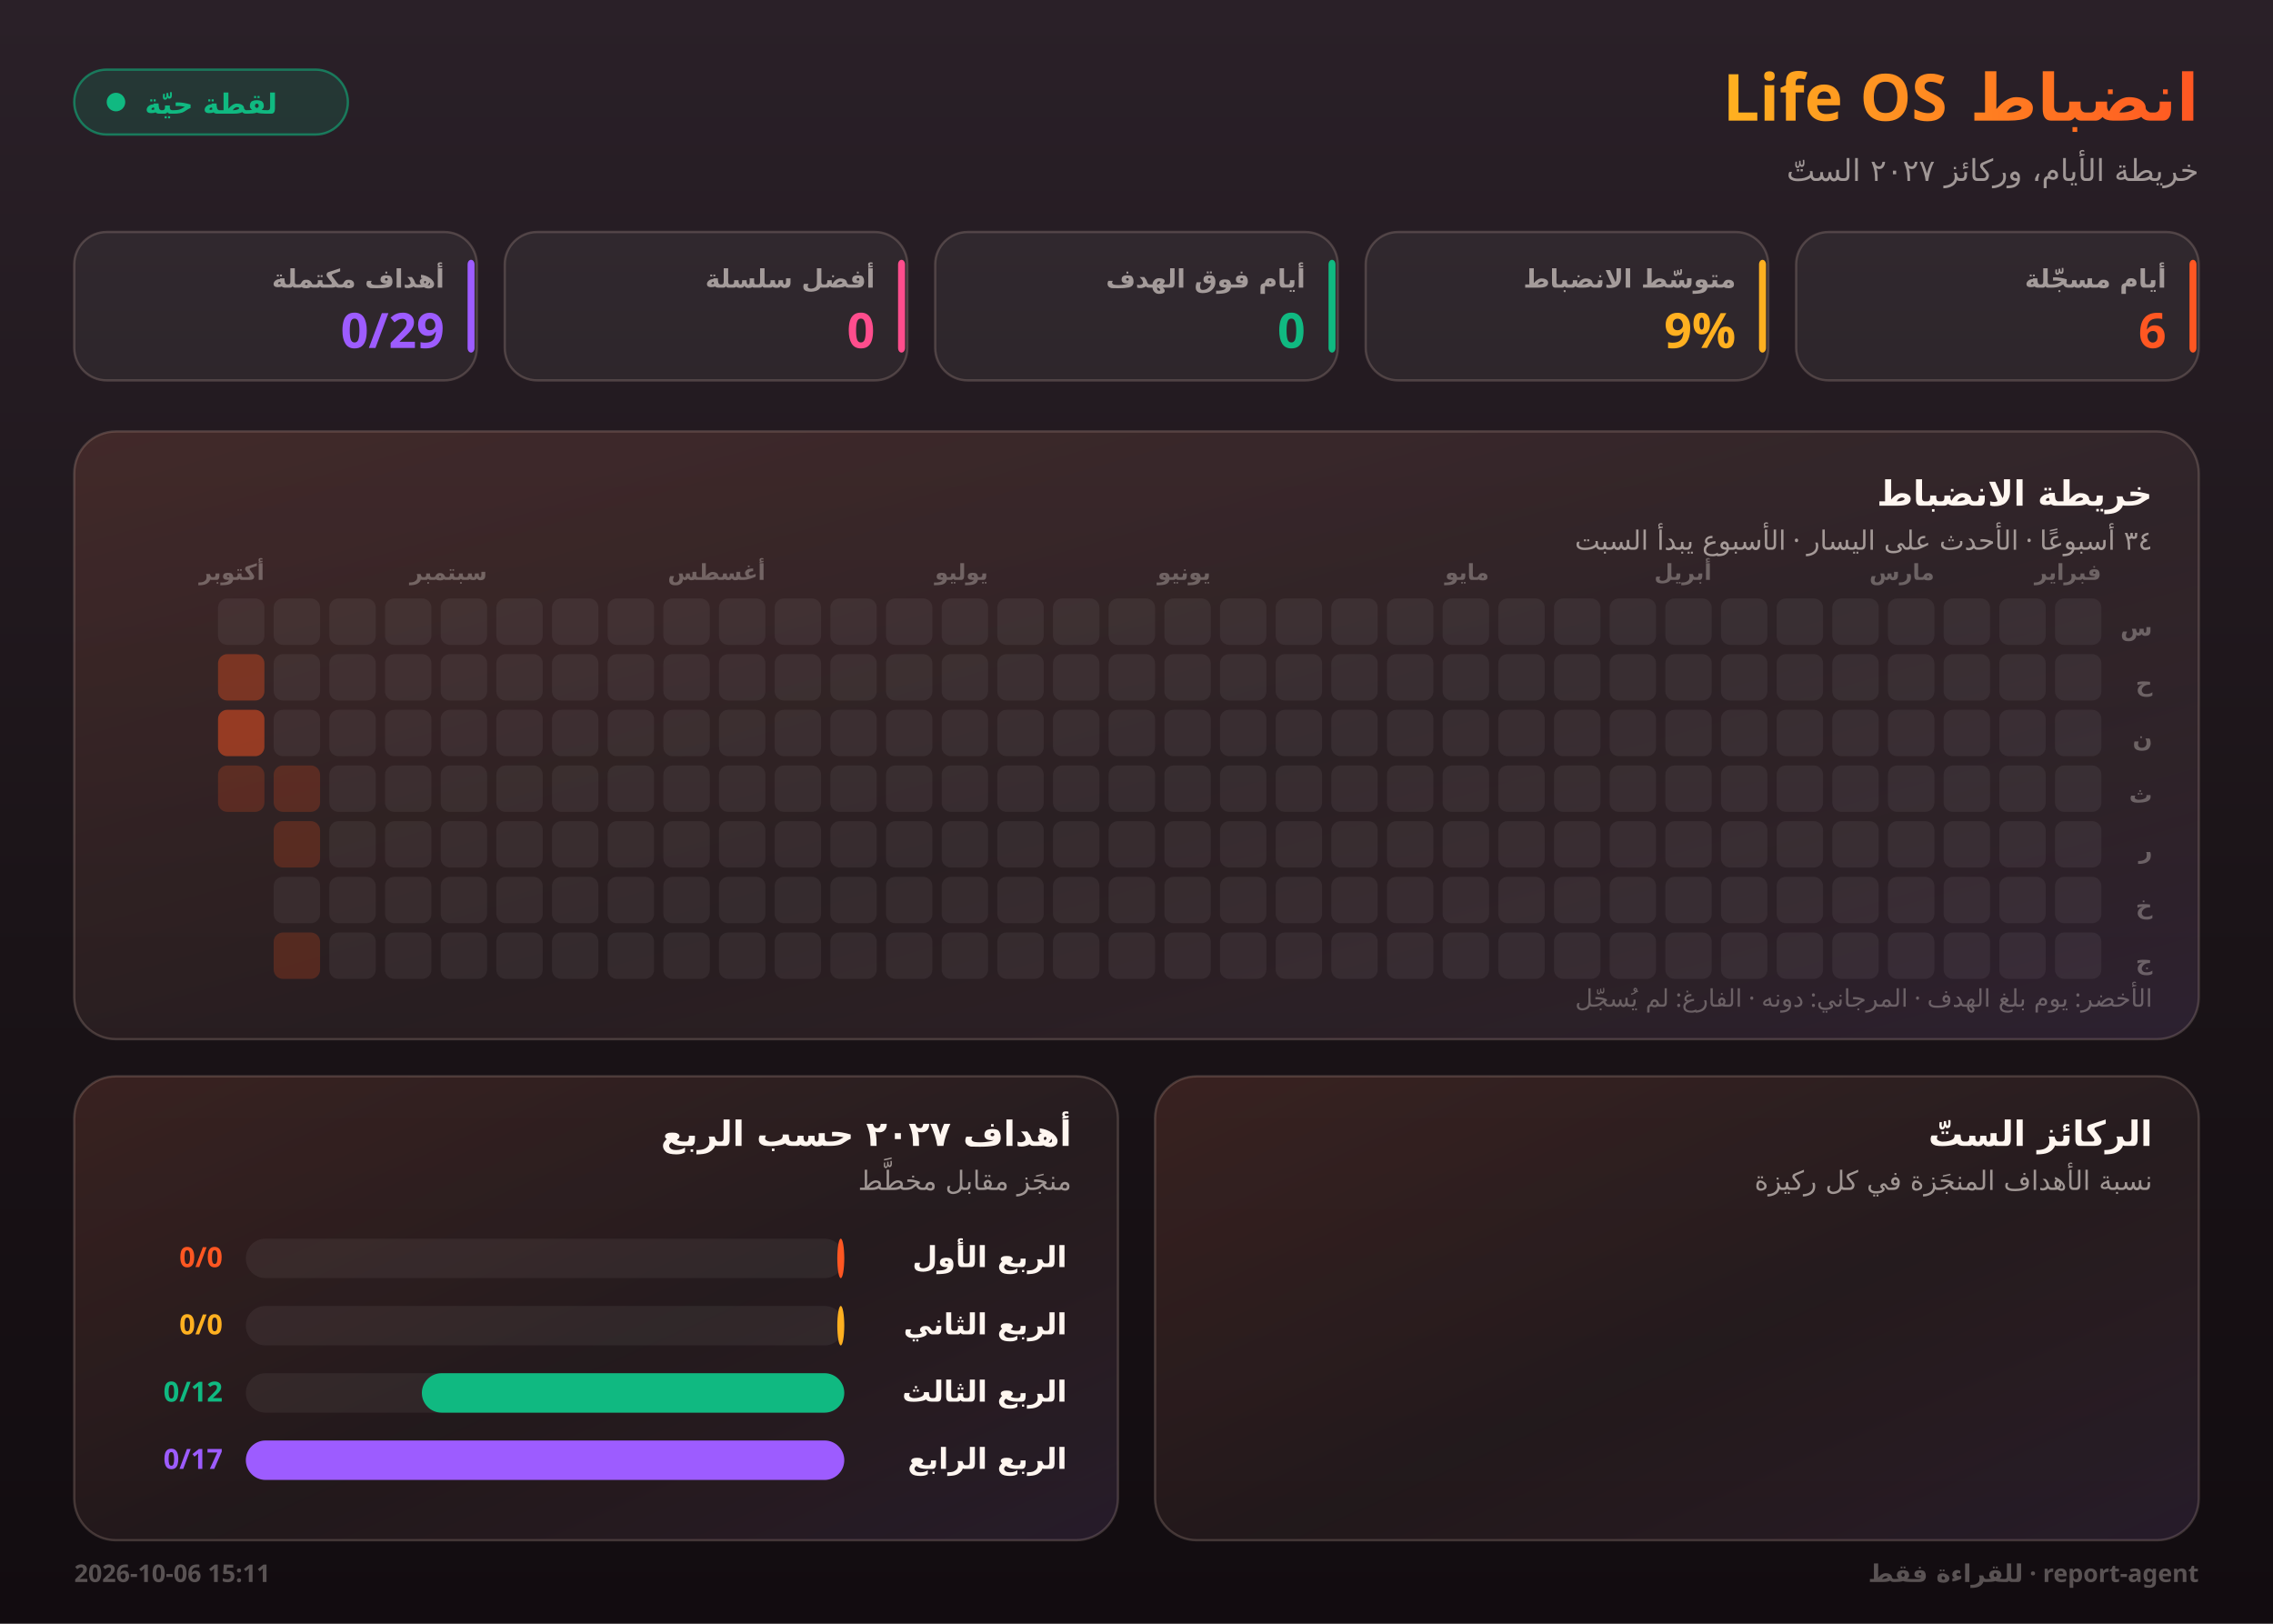
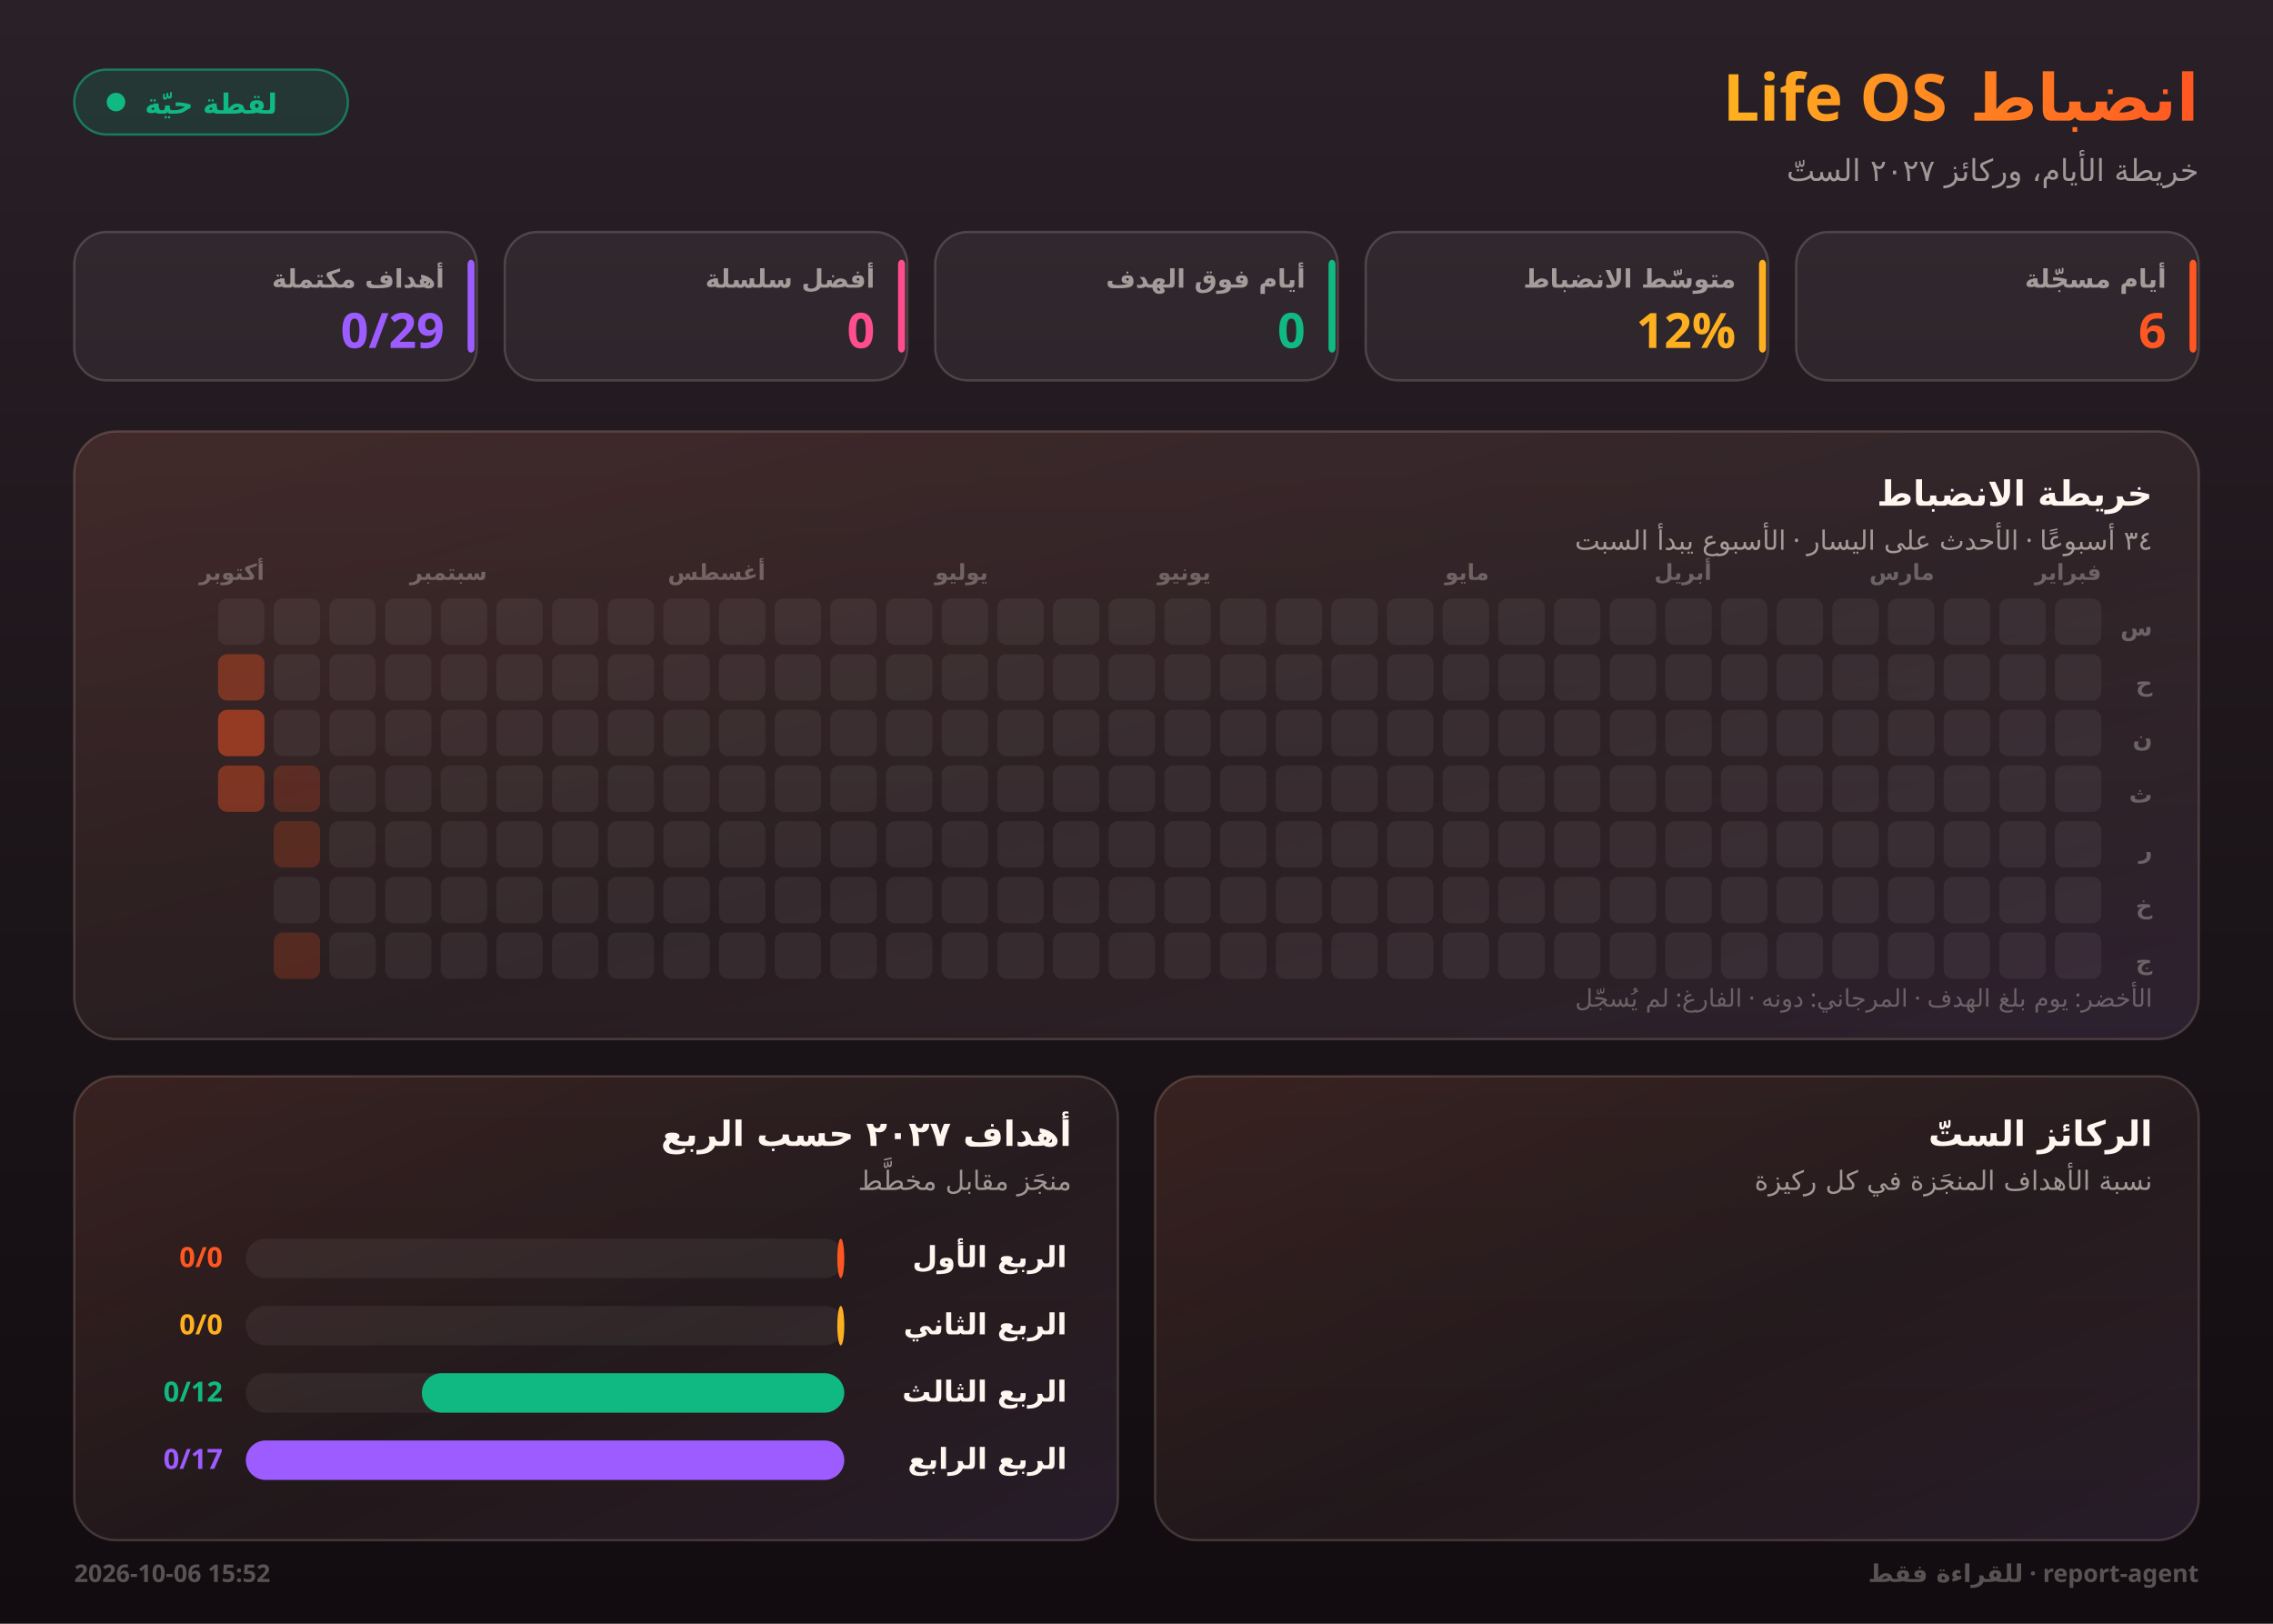
<svg xmlns="http://www.w3.org/2000/svg" width="980" height="700" viewBox="0 0 980 700" font-family="Tajawal, Cairo, 'Segoe UI', system-ui, sans-serif">
  <defs>
    <linearGradient id="sky" x1="0" y1="0" x2="0" y2="1">
      <stop offset="0%" stop-color="#2A2028" />
      <stop offset="55%" stop-color="#1B1418" />
      <stop offset="100%" stop-color="#120C10" />
    </linearGradient>
    <linearGradient id="sheen" x1="0" y1="0" x2="1" y2="1">
      <stop offset="0%" stop-color="#FF5722" stop-opacity="0.10" />
      <stop offset="55%" stop-color="#FF5722" stop-opacity="0.02" />
      <stop offset="100%" stop-color="#9D5CFF" stop-opacity="0.07" />
    </linearGradient>
    <linearGradient id="title" x1="1" y1="0" x2="0" y2="0">
      <stop offset="0%" stop-color="#FF5722" />
      <stop offset="100%" stop-color="#FFB020" />
    </linearGradient>
  </defs>
  <rect width="980" height="700" fill="url(#sky)" />
  <text x="948" y="52" fill="url(#title)" font-size="28" font-weight="800" text-anchor="start" style="direction:rtl;unicode-bidi:isolate">انضباط Life OS</text>
  <text x="948" y="78" fill="rgba(255,246,240,0.56)" font-size="13" font-weight="500" text-anchor="start" style="direction:rtl;unicode-bidi:isolate">خريطة الأيام، وركائز ٢٠٢٧ الستّ</text>
  <rect x="32" y="30" width="118" height="28" rx="14" fill="#10B981" fill-opacity="0.16" stroke="#10B981" stroke-opacity="0.55" />
  <circle cx="50" cy="44" r="4" fill="#10B981" />
  <text x="91" y="49" fill="#10B981" font-size="12" font-weight="700" text-anchor="middle" style="direction:rtl;unicode-bidi:isolate">لقطة حيّة</text>
  <rect x="774.4" y="100" width="173.6" height="64" rx="14" fill="rgba(255,255,255,0.05)" stroke="rgba(255,225,210,0.18)" />
  <rect x="944" y="112" width="3" height="40" rx="2" fill="#FF5722" />
  <text x="934" y="124" fill="rgba(255,246,240,0.56)" font-size="11" font-weight="600" text-anchor="start" style="direction:rtl;unicode-bidi:isolate">أيام مسجّلة</text>
  <text x="934" y="150" fill="#FF5722" font-size="21" font-weight="800" text-anchor="end" style="direction:ltr;unicode-bidi:isolate">6</text>
  <rect x="588.8" y="100" width="173.6" height="64" rx="14" fill="rgba(255,255,255,0.05)" stroke="rgba(255,225,210,0.18)" />
  <rect x="758.4" y="112" width="3" height="40" rx="2" fill="#FFB020" />
  <text x="748.4" y="124" fill="rgba(255,246,240,0.56)" font-size="11" font-weight="600" text-anchor="start" style="direction:rtl;unicode-bidi:isolate">متوسّط الانضباط</text>
-   <text x="748.4" y="150" fill="#FFB020" font-size="21" font-weight="800" text-anchor="end" style="direction:ltr;unicode-bidi:isolate">9%</text>
+   <text x="748.4" y="150" fill="#FFB020" font-size="21" font-weight="800" text-anchor="end" style="direction:ltr;unicode-bidi:isolate">12%</text>
  <rect x="403.2" y="100" width="173.6" height="64" rx="14" fill="rgba(255,255,255,0.05)" stroke="rgba(255,225,210,0.18)" />
  <rect x="572.8" y="112" width="3" height="40" rx="2" fill="#10B981" />
  <text x="562.8" y="124" fill="rgba(255,246,240,0.56)" font-size="11" font-weight="600" text-anchor="start" style="direction:rtl;unicode-bidi:isolate">أيام فوق الهدف</text>
  <text x="562.8" y="150" fill="#10B981" font-size="21" font-weight="800" text-anchor="end" style="direction:ltr;unicode-bidi:isolate">0</text>
  <rect x="217.6" y="100" width="173.6" height="64" rx="14" fill="rgba(255,255,255,0.05)" stroke="rgba(255,225,210,0.18)" />
  <rect x="387.2" y="112" width="3" height="40" rx="2" fill="#FF4D8D" />
  <text x="377.2" y="124" fill="rgba(255,246,240,0.56)" font-size="11" font-weight="600" text-anchor="start" style="direction:rtl;unicode-bidi:isolate">أفضل سلسلة</text>
  <text x="377.2" y="150" fill="#FF4D8D" font-size="21" font-weight="800" text-anchor="end" style="direction:ltr;unicode-bidi:isolate">0</text>
  <rect x="32" y="100" width="173.6" height="64" rx="14" fill="rgba(255,255,255,0.05)" stroke="rgba(255,225,210,0.18)" />
  <rect x="201.6" y="112" width="3" height="40" rx="2" fill="#9D5CFF" />
  <text x="191.6" y="124" fill="rgba(255,246,240,0.56)" font-size="11" font-weight="600" text-anchor="start" style="direction:rtl;unicode-bidi:isolate">أهداف مكتملة</text>
  <text x="191.6" y="150" fill="#9D5CFF" font-size="21" font-weight="800" text-anchor="end" style="direction:ltr;unicode-bidi:isolate">0/29</text>
  <g>
    <rect x="32" y="186" width="916" height="262" rx="18" fill="rgba(255,255,255,0.045)" stroke="rgba(255,225,210,0.18)" />
    <rect x="32" y="186" width="916" height="262" rx="18" fill="url(#sheen)" />
  </g>
  <text x="928" y="218" fill="#FFF6F0" font-size="15" font-weight="700" text-anchor="start" style="direction:rtl;unicode-bidi:isolate">خريطة الانضباط</text>
  <text x="928" y="237" fill="rgba(255,246,240,0.56)" font-size="11.5" font-weight="500" text-anchor="start" style="direction:rtl;unicode-bidi:isolate">٣٤ أسبوعًا · الأحدث على اليسار · الأسبوع يبدأ السبت</text>
  <text x="928" y="274" fill="rgba(255,246,240,0.30)" font-size="10" font-weight="600" text-anchor="start" style="direction:rtl;unicode-bidi:isolate">س</text>
  <text x="928" y="298" fill="rgba(255,246,240,0.30)" font-size="10" font-weight="600" text-anchor="start" style="direction:rtl;unicode-bidi:isolate">ح</text>
  <text x="928" y="322" fill="rgba(255,246,240,0.30)" font-size="10" font-weight="600" text-anchor="start" style="direction:rtl;unicode-bidi:isolate">ن</text>
  <text x="928" y="346" fill="rgba(255,246,240,0.30)" font-size="10" font-weight="600" text-anchor="start" style="direction:rtl;unicode-bidi:isolate">ث</text>
  <text x="928" y="370" fill="rgba(255,246,240,0.30)" font-size="10" font-weight="600" text-anchor="start" style="direction:rtl;unicode-bidi:isolate">ر</text>
  <text x="928" y="394" fill="rgba(255,246,240,0.30)" font-size="10" font-weight="600" text-anchor="start" style="direction:rtl;unicode-bidi:isolate">خ</text>
  <text x="928" y="418" fill="rgba(255,246,240,0.30)" font-size="10" font-weight="600" text-anchor="start" style="direction:rtl;unicode-bidi:isolate">ج</text>
  <text x="906" y="250" fill="rgba(255,246,240,0.30)" font-size="9.5" font-weight="600" text-anchor="start" style="direction:rtl;unicode-bidi:isolate">فبراير</text>
  <rect x="886" y="258" width="20" height="20" rx="4" fill="rgba(255,255,255,0.055)" fill-opacity="1.00" />
  <rect x="886" y="282" width="20" height="20" rx="4" fill="rgba(255,255,255,0.055)" fill-opacity="1.00" />
  <rect x="886" y="306" width="20" height="20" rx="4" fill="rgba(255,255,255,0.055)" fill-opacity="1.00" />
  <rect x="886" y="330" width="20" height="20" rx="4" fill="rgba(255,255,255,0.055)" fill-opacity="1.00" />
  <rect x="886" y="354" width="20" height="20" rx="4" fill="rgba(255,255,255,0.055)" fill-opacity="1.00" />
  <rect x="886" y="378" width="20" height="20" rx="4" fill="rgba(255,255,255,0.055)" fill-opacity="1.00" />
  <rect x="886" y="402" width="20" height="20" rx="4" fill="rgba(255,255,255,0.055)" fill-opacity="1.00" />
  <rect x="862" y="258" width="20" height="20" rx="4" fill="rgba(255,255,255,0.055)" fill-opacity="1.00" />
  <rect x="862" y="282" width="20" height="20" rx="4" fill="rgba(255,255,255,0.055)" fill-opacity="1.00" />
  <rect x="862" y="306" width="20" height="20" rx="4" fill="rgba(255,255,255,0.055)" fill-opacity="1.00" />
  <rect x="862" y="330" width="20" height="20" rx="4" fill="rgba(255,255,255,0.055)" fill-opacity="1.00" />
  <rect x="862" y="354" width="20" height="20" rx="4" fill="rgba(255,255,255,0.055)" fill-opacity="1.00" />
  <rect x="862" y="378" width="20" height="20" rx="4" fill="rgba(255,255,255,0.055)" fill-opacity="1.00" />
  <rect x="862" y="402" width="20" height="20" rx="4" fill="rgba(255,255,255,0.055)" fill-opacity="1.00" />
  <rect x="838" y="258" width="20" height="20" rx="4" fill="rgba(255,255,255,0.055)" fill-opacity="1.00" />
  <rect x="838" y="282" width="20" height="20" rx="4" fill="rgba(255,255,255,0.055)" fill-opacity="1.00" />
  <rect x="838" y="306" width="20" height="20" rx="4" fill="rgba(255,255,255,0.055)" fill-opacity="1.00" />
  <rect x="838" y="330" width="20" height="20" rx="4" fill="rgba(255,255,255,0.055)" fill-opacity="1.00" />
  <rect x="838" y="354" width="20" height="20" rx="4" fill="rgba(255,255,255,0.055)" fill-opacity="1.00" />
  <rect x="838" y="378" width="20" height="20" rx="4" fill="rgba(255,255,255,0.055)" fill-opacity="1.00" />
  <rect x="838" y="402" width="20" height="20" rx="4" fill="rgba(255,255,255,0.055)" fill-opacity="1.00" />
  <text x="834" y="250" fill="rgba(255,246,240,0.30)" font-size="9.5" font-weight="600" text-anchor="start" style="direction:rtl;unicode-bidi:isolate">مارس</text>
  <rect x="814" y="258" width="20" height="20" rx="4" fill="rgba(255,255,255,0.055)" fill-opacity="1.00" />
  <rect x="814" y="282" width="20" height="20" rx="4" fill="rgba(255,255,255,0.055)" fill-opacity="1.00" />
  <rect x="814" y="306" width="20" height="20" rx="4" fill="rgba(255,255,255,0.055)" fill-opacity="1.00" />
  <rect x="814" y="330" width="20" height="20" rx="4" fill="rgba(255,255,255,0.055)" fill-opacity="1.00" />
  <rect x="814" y="354" width="20" height="20" rx="4" fill="rgba(255,255,255,0.055)" fill-opacity="1.00" />
  <rect x="814" y="378" width="20" height="20" rx="4" fill="rgba(255,255,255,0.055)" fill-opacity="1.00" />
  <rect x="814" y="402" width="20" height="20" rx="4" fill="rgba(255,255,255,0.055)" fill-opacity="1.00" />
  <rect x="790" y="258" width="20" height="20" rx="4" fill="rgba(255,255,255,0.055)" fill-opacity="1.00" />
  <rect x="790" y="282" width="20" height="20" rx="4" fill="rgba(255,255,255,0.055)" fill-opacity="1.00" />
  <rect x="790" y="306" width="20" height="20" rx="4" fill="rgba(255,255,255,0.055)" fill-opacity="1.00" />
  <rect x="790" y="330" width="20" height="20" rx="4" fill="rgba(255,255,255,0.055)" fill-opacity="1.00" />
  <rect x="790" y="354" width="20" height="20" rx="4" fill="rgba(255,255,255,0.055)" fill-opacity="1.00" />
  <rect x="790" y="378" width="20" height="20" rx="4" fill="rgba(255,255,255,0.055)" fill-opacity="1.00" />
  <rect x="790" y="402" width="20" height="20" rx="4" fill="rgba(255,255,255,0.055)" fill-opacity="1.00" />
  <rect x="766" y="258" width="20" height="20" rx="4" fill="rgba(255,255,255,0.055)" fill-opacity="1.00" />
  <rect x="766" y="282" width="20" height="20" rx="4" fill="rgba(255,255,255,0.055)" fill-opacity="1.00" />
  <rect x="766" y="306" width="20" height="20" rx="4" fill="rgba(255,255,255,0.055)" fill-opacity="1.00" />
  <rect x="766" y="330" width="20" height="20" rx="4" fill="rgba(255,255,255,0.055)" fill-opacity="1.00" />
  <rect x="766" y="354" width="20" height="20" rx="4" fill="rgba(255,255,255,0.055)" fill-opacity="1.00" />
  <rect x="766" y="378" width="20" height="20" rx="4" fill="rgba(255,255,255,0.055)" fill-opacity="1.00" />
  <rect x="766" y="402" width="20" height="20" rx="4" fill="rgba(255,255,255,0.055)" fill-opacity="1.00" />
  <rect x="742" y="258" width="20" height="20" rx="4" fill="rgba(255,255,255,0.055)" fill-opacity="1.00" />
  <rect x="742" y="282" width="20" height="20" rx="4" fill="rgba(255,255,255,0.055)" fill-opacity="1.00" />
  <rect x="742" y="306" width="20" height="20" rx="4" fill="rgba(255,255,255,0.055)" fill-opacity="1.00" />
  <rect x="742" y="330" width="20" height="20" rx="4" fill="rgba(255,255,255,0.055)" fill-opacity="1.00" />
  <rect x="742" y="354" width="20" height="20" rx="4" fill="rgba(255,255,255,0.055)" fill-opacity="1.00" />
  <rect x="742" y="378" width="20" height="20" rx="4" fill="rgba(255,255,255,0.055)" fill-opacity="1.00" />
  <rect x="742" y="402" width="20" height="20" rx="4" fill="rgba(255,255,255,0.055)" fill-opacity="1.00" />
  <text x="738" y="250" fill="rgba(255,246,240,0.30)" font-size="9.5" font-weight="600" text-anchor="start" style="direction:rtl;unicode-bidi:isolate">أبريل</text>
  <rect x="718" y="258" width="20" height="20" rx="4" fill="rgba(255,255,255,0.055)" fill-opacity="1.00" />
  <rect x="718" y="282" width="20" height="20" rx="4" fill="rgba(255,255,255,0.055)" fill-opacity="1.00" />
  <rect x="718" y="306" width="20" height="20" rx="4" fill="rgba(255,255,255,0.055)" fill-opacity="1.00" />
  <rect x="718" y="330" width="20" height="20" rx="4" fill="rgba(255,255,255,0.055)" fill-opacity="1.00" />
  <rect x="718" y="354" width="20" height="20" rx="4" fill="rgba(255,255,255,0.055)" fill-opacity="1.00" />
  <rect x="718" y="378" width="20" height="20" rx="4" fill="rgba(255,255,255,0.055)" fill-opacity="1.00" />
  <rect x="718" y="402" width="20" height="20" rx="4" fill="rgba(255,255,255,0.055)" fill-opacity="1.00" />
  <rect x="694" y="258" width="20" height="20" rx="4" fill="rgba(255,255,255,0.055)" fill-opacity="1.00" />
  <rect x="694" y="282" width="20" height="20" rx="4" fill="rgba(255,255,255,0.055)" fill-opacity="1.00" />
  <rect x="694" y="306" width="20" height="20" rx="4" fill="rgba(255,255,255,0.055)" fill-opacity="1.00" />
  <rect x="694" y="330" width="20" height="20" rx="4" fill="rgba(255,255,255,0.055)" fill-opacity="1.00" />
  <rect x="694" y="354" width="20" height="20" rx="4" fill="rgba(255,255,255,0.055)" fill-opacity="1.00" />
  <rect x="694" y="378" width="20" height="20" rx="4" fill="rgba(255,255,255,0.055)" fill-opacity="1.00" />
  <rect x="694" y="402" width="20" height="20" rx="4" fill="rgba(255,255,255,0.055)" fill-opacity="1.00" />
  <rect x="670" y="258" width="20" height="20" rx="4" fill="rgba(255,255,255,0.055)" fill-opacity="1.00" />
  <rect x="670" y="282" width="20" height="20" rx="4" fill="rgba(255,255,255,0.055)" fill-opacity="1.00" />
  <rect x="670" y="306" width="20" height="20" rx="4" fill="rgba(255,255,255,0.055)" fill-opacity="1.00" />
  <rect x="670" y="330" width="20" height="20" rx="4" fill="rgba(255,255,255,0.055)" fill-opacity="1.00" />
  <rect x="670" y="354" width="20" height="20" rx="4" fill="rgba(255,255,255,0.055)" fill-opacity="1.00" />
  <rect x="670" y="378" width="20" height="20" rx="4" fill="rgba(255,255,255,0.055)" fill-opacity="1.00" />
  <rect x="670" y="402" width="20" height="20" rx="4" fill="rgba(255,255,255,0.055)" fill-opacity="1.00" />
  <rect x="646" y="258" width="20" height="20" rx="4" fill="rgba(255,255,255,0.055)" fill-opacity="1.00" />
  <rect x="646" y="282" width="20" height="20" rx="4" fill="rgba(255,255,255,0.055)" fill-opacity="1.00" />
  <rect x="646" y="306" width="20" height="20" rx="4" fill="rgba(255,255,255,0.055)" fill-opacity="1.00" />
  <rect x="646" y="330" width="20" height="20" rx="4" fill="rgba(255,255,255,0.055)" fill-opacity="1.00" />
  <rect x="646" y="354" width="20" height="20" rx="4" fill="rgba(255,255,255,0.055)" fill-opacity="1.00" />
  <rect x="646" y="378" width="20" height="20" rx="4" fill="rgba(255,255,255,0.055)" fill-opacity="1.00" />
  <rect x="646" y="402" width="20" height="20" rx="4" fill="rgba(255,255,255,0.055)" fill-opacity="1.00" />
  <text x="642" y="250" fill="rgba(255,246,240,0.30)" font-size="9.5" font-weight="600" text-anchor="start" style="direction:rtl;unicode-bidi:isolate">مايو</text>
  <rect x="622" y="258" width="20" height="20" rx="4" fill="rgba(255,255,255,0.055)" fill-opacity="1.00" />
  <rect x="622" y="282" width="20" height="20" rx="4" fill="rgba(255,255,255,0.055)" fill-opacity="1.00" />
  <rect x="622" y="306" width="20" height="20" rx="4" fill="rgba(255,255,255,0.055)" fill-opacity="1.00" />
  <rect x="622" y="330" width="20" height="20" rx="4" fill="rgba(255,255,255,0.055)" fill-opacity="1.00" />
  <rect x="622" y="354" width="20" height="20" rx="4" fill="rgba(255,255,255,0.055)" fill-opacity="1.00" />
  <rect x="622" y="378" width="20" height="20" rx="4" fill="rgba(255,255,255,0.055)" fill-opacity="1.00" />
  <rect x="622" y="402" width="20" height="20" rx="4" fill="rgba(255,255,255,0.055)" fill-opacity="1.00" />
  <rect x="598" y="258" width="20" height="20" rx="4" fill="rgba(255,255,255,0.055)" fill-opacity="1.00" />
  <rect x="598" y="282" width="20" height="20" rx="4" fill="rgba(255,255,255,0.055)" fill-opacity="1.00" />
  <rect x="598" y="306" width="20" height="20" rx="4" fill="rgba(255,255,255,0.055)" fill-opacity="1.00" />
  <rect x="598" y="330" width="20" height="20" rx="4" fill="rgba(255,255,255,0.055)" fill-opacity="1.00" />
  <rect x="598" y="354" width="20" height="20" rx="4" fill="rgba(255,255,255,0.055)" fill-opacity="1.00" />
  <rect x="598" y="378" width="20" height="20" rx="4" fill="rgba(255,255,255,0.055)" fill-opacity="1.00" />
  <rect x="598" y="402" width="20" height="20" rx="4" fill="rgba(255,255,255,0.055)" fill-opacity="1.00" />
  <rect x="574" y="258" width="20" height="20" rx="4" fill="rgba(255,255,255,0.055)" fill-opacity="1.00" />
  <rect x="574" y="282" width="20" height="20" rx="4" fill="rgba(255,255,255,0.055)" fill-opacity="1.00" />
  <rect x="574" y="306" width="20" height="20" rx="4" fill="rgba(255,255,255,0.055)" fill-opacity="1.00" />
  <rect x="574" y="330" width="20" height="20" rx="4" fill="rgba(255,255,255,0.055)" fill-opacity="1.00" />
  <rect x="574" y="354" width="20" height="20" rx="4" fill="rgba(255,255,255,0.055)" fill-opacity="1.00" />
  <rect x="574" y="378" width="20" height="20" rx="4" fill="rgba(255,255,255,0.055)" fill-opacity="1.00" />
  <rect x="574" y="402" width="20" height="20" rx="4" fill="rgba(255,255,255,0.055)" fill-opacity="1.00" />
  <rect x="550" y="258" width="20" height="20" rx="4" fill="rgba(255,255,255,0.055)" fill-opacity="1.00" />
  <rect x="550" y="282" width="20" height="20" rx="4" fill="rgba(255,255,255,0.055)" fill-opacity="1.00" />
  <rect x="550" y="306" width="20" height="20" rx="4" fill="rgba(255,255,255,0.055)" fill-opacity="1.00" />
  <rect x="550" y="330" width="20" height="20" rx="4" fill="rgba(255,255,255,0.055)" fill-opacity="1.00" />
  <rect x="550" y="354" width="20" height="20" rx="4" fill="rgba(255,255,255,0.055)" fill-opacity="1.00" />
  <rect x="550" y="378" width="20" height="20" rx="4" fill="rgba(255,255,255,0.055)" fill-opacity="1.00" />
  <rect x="550" y="402" width="20" height="20" rx="4" fill="rgba(255,255,255,0.055)" fill-opacity="1.00" />
  <rect x="526" y="258" width="20" height="20" rx="4" fill="rgba(255,255,255,0.055)" fill-opacity="1.00" />
  <rect x="526" y="282" width="20" height="20" rx="4" fill="rgba(255,255,255,0.055)" fill-opacity="1.00" />
  <rect x="526" y="306" width="20" height="20" rx="4" fill="rgba(255,255,255,0.055)" fill-opacity="1.00" />
  <rect x="526" y="330" width="20" height="20" rx="4" fill="rgba(255,255,255,0.055)" fill-opacity="1.00" />
  <rect x="526" y="354" width="20" height="20" rx="4" fill="rgba(255,255,255,0.055)" fill-opacity="1.00" />
  <rect x="526" y="378" width="20" height="20" rx="4" fill="rgba(255,255,255,0.055)" fill-opacity="1.00" />
  <rect x="526" y="402" width="20" height="20" rx="4" fill="rgba(255,255,255,0.055)" fill-opacity="1.00" />
  <text x="522" y="250" fill="rgba(255,246,240,0.30)" font-size="9.5" font-weight="600" text-anchor="start" style="direction:rtl;unicode-bidi:isolate">يونيو</text>
  <rect x="502" y="258" width="20" height="20" rx="4" fill="rgba(255,255,255,0.055)" fill-opacity="1.00" />
  <rect x="502" y="282" width="20" height="20" rx="4" fill="rgba(255,255,255,0.055)" fill-opacity="1.00" />
  <rect x="502" y="306" width="20" height="20" rx="4" fill="rgba(255,255,255,0.055)" fill-opacity="1.00" />
  <rect x="502" y="330" width="20" height="20" rx="4" fill="rgba(255,255,255,0.055)" fill-opacity="1.00" />
  <rect x="502" y="354" width="20" height="20" rx="4" fill="rgba(255,255,255,0.055)" fill-opacity="1.00" />
  <rect x="502" y="378" width="20" height="20" rx="4" fill="rgba(255,255,255,0.055)" fill-opacity="1.00" />
  <rect x="502" y="402" width="20" height="20" rx="4" fill="rgba(255,255,255,0.055)" fill-opacity="1.00" />
  <rect x="478" y="258" width="20" height="20" rx="4" fill="rgba(255,255,255,0.055)" fill-opacity="1.00" />
  <rect x="478" y="282" width="20" height="20" rx="4" fill="rgba(255,255,255,0.055)" fill-opacity="1.00" />
  <rect x="478" y="306" width="20" height="20" rx="4" fill="rgba(255,255,255,0.055)" fill-opacity="1.00" />
  <rect x="478" y="330" width="20" height="20" rx="4" fill="rgba(255,255,255,0.055)" fill-opacity="1.00" />
  <rect x="478" y="354" width="20" height="20" rx="4" fill="rgba(255,255,255,0.055)" fill-opacity="1.00" />
  <rect x="478" y="378" width="20" height="20" rx="4" fill="rgba(255,255,255,0.055)" fill-opacity="1.00" />
  <rect x="478" y="402" width="20" height="20" rx="4" fill="rgba(255,255,255,0.055)" fill-opacity="1.00" />
  <rect x="454" y="258" width="20" height="20" rx="4" fill="rgba(255,255,255,0.055)" fill-opacity="1.00" />
  <rect x="454" y="282" width="20" height="20" rx="4" fill="rgba(255,255,255,0.055)" fill-opacity="1.00" />
  <rect x="454" y="306" width="20" height="20" rx="4" fill="rgba(255,255,255,0.055)" fill-opacity="1.00" />
  <rect x="454" y="330" width="20" height="20" rx="4" fill="rgba(255,255,255,0.055)" fill-opacity="1.00" />
  <rect x="454" y="354" width="20" height="20" rx="4" fill="rgba(255,255,255,0.055)" fill-opacity="1.00" />
  <rect x="454" y="378" width="20" height="20" rx="4" fill="rgba(255,255,255,0.055)" fill-opacity="1.00" />
  <rect x="454" y="402" width="20" height="20" rx="4" fill="rgba(255,255,255,0.055)" fill-opacity="1.00" />
  <rect x="430" y="258" width="20" height="20" rx="4" fill="rgba(255,255,255,0.055)" fill-opacity="1.00" />
  <rect x="430" y="282" width="20" height="20" rx="4" fill="rgba(255,255,255,0.055)" fill-opacity="1.00" />
  <rect x="430" y="306" width="20" height="20" rx="4" fill="rgba(255,255,255,0.055)" fill-opacity="1.00" />
  <rect x="430" y="330" width="20" height="20" rx="4" fill="rgba(255,255,255,0.055)" fill-opacity="1.00" />
  <rect x="430" y="354" width="20" height="20" rx="4" fill="rgba(255,255,255,0.055)" fill-opacity="1.00" />
  <rect x="430" y="378" width="20" height="20" rx="4" fill="rgba(255,255,255,0.055)" fill-opacity="1.00" />
  <rect x="430" y="402" width="20" height="20" rx="4" fill="rgba(255,255,255,0.055)" fill-opacity="1.00" />
  <text x="426" y="250" fill="rgba(255,246,240,0.30)" font-size="9.5" font-weight="600" text-anchor="start" style="direction:rtl;unicode-bidi:isolate">يوليو</text>
  <rect x="406" y="258" width="20" height="20" rx="4" fill="rgba(255,255,255,0.055)" fill-opacity="1.00" />
  <rect x="406" y="282" width="20" height="20" rx="4" fill="rgba(255,255,255,0.055)" fill-opacity="1.00" />
  <rect x="406" y="306" width="20" height="20" rx="4" fill="rgba(255,255,255,0.055)" fill-opacity="1.00" />
  <rect x="406" y="330" width="20" height="20" rx="4" fill="rgba(255,255,255,0.055)" fill-opacity="1.00" />
  <rect x="406" y="354" width="20" height="20" rx="4" fill="rgba(255,255,255,0.055)" fill-opacity="1.00" />
  <rect x="406" y="378" width="20" height="20" rx="4" fill="rgba(255,255,255,0.055)" fill-opacity="1.00" />
  <rect x="406" y="402" width="20" height="20" rx="4" fill="rgba(255,255,255,0.055)" fill-opacity="1.00" />
  <rect x="382" y="258" width="20" height="20" rx="4" fill="rgba(255,255,255,0.055)" fill-opacity="1.00" />
  <rect x="382" y="282" width="20" height="20" rx="4" fill="rgba(255,255,255,0.055)" fill-opacity="1.00" />
  <rect x="382" y="306" width="20" height="20" rx="4" fill="rgba(255,255,255,0.055)" fill-opacity="1.00" />
  <rect x="382" y="330" width="20" height="20" rx="4" fill="rgba(255,255,255,0.055)" fill-opacity="1.00" />
  <rect x="382" y="354" width="20" height="20" rx="4" fill="rgba(255,255,255,0.055)" fill-opacity="1.00" />
  <rect x="382" y="378" width="20" height="20" rx="4" fill="rgba(255,255,255,0.055)" fill-opacity="1.00" />
  <rect x="382" y="402" width="20" height="20" rx="4" fill="rgba(255,255,255,0.055)" fill-opacity="1.00" />
  <rect x="358" y="258" width="20" height="20" rx="4" fill="rgba(255,255,255,0.055)" fill-opacity="1.00" />
  <rect x="358" y="282" width="20" height="20" rx="4" fill="rgba(255,255,255,0.055)" fill-opacity="1.00" />
  <rect x="358" y="306" width="20" height="20" rx="4" fill="rgba(255,255,255,0.055)" fill-opacity="1.00" />
  <rect x="358" y="330" width="20" height="20" rx="4" fill="rgba(255,255,255,0.055)" fill-opacity="1.00" />
  <rect x="358" y="354" width="20" height="20" rx="4" fill="rgba(255,255,255,0.055)" fill-opacity="1.00" />
  <rect x="358" y="378" width="20" height="20" rx="4" fill="rgba(255,255,255,0.055)" fill-opacity="1.00" />
  <rect x="358" y="402" width="20" height="20" rx="4" fill="rgba(255,255,255,0.055)" fill-opacity="1.00" />
  <rect x="334" y="258" width="20" height="20" rx="4" fill="rgba(255,255,255,0.055)" fill-opacity="1.00" />
  <rect x="334" y="282" width="20" height="20" rx="4" fill="rgba(255,255,255,0.055)" fill-opacity="1.00" />
  <rect x="334" y="306" width="20" height="20" rx="4" fill="rgba(255,255,255,0.055)" fill-opacity="1.00" />
  <rect x="334" y="330" width="20" height="20" rx="4" fill="rgba(255,255,255,0.055)" fill-opacity="1.00" />
  <rect x="334" y="354" width="20" height="20" rx="4" fill="rgba(255,255,255,0.055)" fill-opacity="1.00" />
  <rect x="334" y="378" width="20" height="20" rx="4" fill="rgba(255,255,255,0.055)" fill-opacity="1.00" />
  <rect x="334" y="402" width="20" height="20" rx="4" fill="rgba(255,255,255,0.055)" fill-opacity="1.00" />
  <text x="330" y="250" fill="rgba(255,246,240,0.30)" font-size="9.5" font-weight="600" text-anchor="start" style="direction:rtl;unicode-bidi:isolate">أغسطس</text>
  <rect x="310" y="258" width="20" height="20" rx="4" fill="rgba(255,255,255,0.055)" fill-opacity="1.00" />
  <rect x="310" y="282" width="20" height="20" rx="4" fill="rgba(255,255,255,0.055)" fill-opacity="1.00" />
  <rect x="310" y="306" width="20" height="20" rx="4" fill="rgba(255,255,255,0.055)" fill-opacity="1.00" />
  <rect x="310" y="330" width="20" height="20" rx="4" fill="rgba(255,255,255,0.055)" fill-opacity="1.00" />
  <rect x="310" y="354" width="20" height="20" rx="4" fill="rgba(255,255,255,0.055)" fill-opacity="1.00" />
  <rect x="310" y="378" width="20" height="20" rx="4" fill="rgba(255,255,255,0.055)" fill-opacity="1.00" />
  <rect x="310" y="402" width="20" height="20" rx="4" fill="rgba(255,255,255,0.055)" fill-opacity="1.00" />
  <rect x="286" y="258" width="20" height="20" rx="4" fill="rgba(255,255,255,0.055)" fill-opacity="1.00" />
  <rect x="286" y="282" width="20" height="20" rx="4" fill="rgba(255,255,255,0.055)" fill-opacity="1.00" />
  <rect x="286" y="306" width="20" height="20" rx="4" fill="rgba(255,255,255,0.055)" fill-opacity="1.00" />
  <rect x="286" y="330" width="20" height="20" rx="4" fill="rgba(255,255,255,0.055)" fill-opacity="1.00" />
  <rect x="286" y="354" width="20" height="20" rx="4" fill="rgba(255,255,255,0.055)" fill-opacity="1.00" />
  <rect x="286" y="378" width="20" height="20" rx="4" fill="rgba(255,255,255,0.055)" fill-opacity="1.00" />
  <rect x="286" y="402" width="20" height="20" rx="4" fill="rgba(255,255,255,0.055)" fill-opacity="1.00" />
  <rect x="262" y="258" width="20" height="20" rx="4" fill="rgba(255,255,255,0.055)" fill-opacity="1.00" />
  <rect x="262" y="282" width="20" height="20" rx="4" fill="rgba(255,255,255,0.055)" fill-opacity="1.00" />
  <rect x="262" y="306" width="20" height="20" rx="4" fill="rgba(255,255,255,0.055)" fill-opacity="1.00" />
  <rect x="262" y="330" width="20" height="20" rx="4" fill="rgba(255,255,255,0.055)" fill-opacity="1.00" />
  <rect x="262" y="354" width="20" height="20" rx="4" fill="rgba(255,255,255,0.055)" fill-opacity="1.00" />
  <rect x="262" y="378" width="20" height="20" rx="4" fill="rgba(255,255,255,0.055)" fill-opacity="1.00" />
  <rect x="262" y="402" width="20" height="20" rx="4" fill="rgba(255,255,255,0.055)" fill-opacity="1.00" />
  <rect x="238" y="258" width="20" height="20" rx="4" fill="rgba(255,255,255,0.055)" fill-opacity="1.00" />
  <rect x="238" y="282" width="20" height="20" rx="4" fill="rgba(255,255,255,0.055)" fill-opacity="1.00" />
  <rect x="238" y="306" width="20" height="20" rx="4" fill="rgba(255,255,255,0.055)" fill-opacity="1.00" />
  <rect x="238" y="330" width="20" height="20" rx="4" fill="rgba(255,255,255,0.055)" fill-opacity="1.00" />
  <rect x="238" y="354" width="20" height="20" rx="4" fill="rgba(255,255,255,0.055)" fill-opacity="1.00" />
  <rect x="238" y="378" width="20" height="20" rx="4" fill="rgba(255,255,255,0.055)" fill-opacity="1.00" />
  <rect x="238" y="402" width="20" height="20" rx="4" fill="rgba(255,255,255,0.055)" fill-opacity="1.00" />
  <rect x="214" y="258" width="20" height="20" rx="4" fill="rgba(255,255,255,0.055)" fill-opacity="1.00" />
  <rect x="214" y="282" width="20" height="20" rx="4" fill="rgba(255,255,255,0.055)" fill-opacity="1.00" />
  <rect x="214" y="306" width="20" height="20" rx="4" fill="rgba(255,255,255,0.055)" fill-opacity="1.00" />
  <rect x="214" y="330" width="20" height="20" rx="4" fill="rgba(255,255,255,0.055)" fill-opacity="1.00" />
  <rect x="214" y="354" width="20" height="20" rx="4" fill="rgba(255,255,255,0.055)" fill-opacity="1.00" />
  <rect x="214" y="378" width="20" height="20" rx="4" fill="rgba(255,255,255,0.055)" fill-opacity="1.00" />
  <rect x="214" y="402" width="20" height="20" rx="4" fill="rgba(255,255,255,0.055)" fill-opacity="1.00" />
  <text x="210" y="250" fill="rgba(255,246,240,0.30)" font-size="9.5" font-weight="600" text-anchor="start" style="direction:rtl;unicode-bidi:isolate">سبتمبر</text>
  <rect x="190" y="258" width="20" height="20" rx="4" fill="rgba(255,255,255,0.055)" fill-opacity="1.00" />
  <rect x="190" y="282" width="20" height="20" rx="4" fill="rgba(255,255,255,0.055)" fill-opacity="1.00" />
  <rect x="190" y="306" width="20" height="20" rx="4" fill="rgba(255,255,255,0.055)" fill-opacity="1.00" />
  <rect x="190" y="330" width="20" height="20" rx="4" fill="rgba(255,255,255,0.055)" fill-opacity="1.00" />
  <rect x="190" y="354" width="20" height="20" rx="4" fill="rgba(255,255,255,0.055)" fill-opacity="1.00" />
  <rect x="190" y="378" width="20" height="20" rx="4" fill="rgba(255,255,255,0.055)" fill-opacity="1.00" />
  <rect x="190" y="402" width="20" height="20" rx="4" fill="rgba(255,255,255,0.055)" fill-opacity="1.00" />
  <rect x="166" y="258" width="20" height="20" rx="4" fill="rgba(255,255,255,0.055)" fill-opacity="1.00" />
  <rect x="166" y="282" width="20" height="20" rx="4" fill="rgba(255,255,255,0.055)" fill-opacity="1.00" />
  <rect x="166" y="306" width="20" height="20" rx="4" fill="rgba(255,255,255,0.055)" fill-opacity="1.00" />
  <rect x="166" y="330" width="20" height="20" rx="4" fill="rgba(255,255,255,0.055)" fill-opacity="1.00" />
  <rect x="166" y="354" width="20" height="20" rx="4" fill="rgba(255,255,255,0.055)" fill-opacity="1.00" />
  <rect x="166" y="378" width="20" height="20" rx="4" fill="rgba(255,255,255,0.055)" fill-opacity="1.00" />
  <rect x="166" y="402" width="20" height="20" rx="4" fill="rgba(255,255,255,0.055)" fill-opacity="1.00" />
  <rect x="142" y="258" width="20" height="20" rx="4" fill="rgba(255,255,255,0.055)" fill-opacity="1.00" />
  <rect x="142" y="282" width="20" height="20" rx="4" fill="rgba(255,255,255,0.055)" fill-opacity="1.00" />
  <rect x="142" y="306" width="20" height="20" rx="4" fill="rgba(255,255,255,0.055)" fill-opacity="1.00" />
  <rect x="142" y="330" width="20" height="20" rx="4" fill="rgba(255,255,255,0.055)" fill-opacity="1.00" />
  <rect x="142" y="354" width="20" height="20" rx="4" fill="rgba(255,255,255,0.055)" fill-opacity="1.00" />
  <rect x="142" y="378" width="20" height="20" rx="4" fill="rgba(255,255,255,0.055)" fill-opacity="1.00" />
  <rect x="142" y="402" width="20" height="20" rx="4" fill="rgba(255,255,255,0.055)" fill-opacity="1.00" />
  <rect x="118" y="258" width="20" height="20" rx="4" fill="rgba(255,255,255,0.055)" fill-opacity="1.00" />
  <rect x="118" y="282" width="20" height="20" rx="4" fill="rgba(255,255,255,0.055)" fill-opacity="1.00" />
  <rect x="118" y="306" width="20" height="20" rx="4" fill="rgba(255,255,255,0.055)" fill-opacity="1.00" />
  <rect x="118" y="330" width="20" height="20" rx="4" fill="#FF5722" fill-opacity="0.20" />
  <rect x="118" y="354" width="20" height="20" rx="4" fill="#FF5722" fill-opacity="0.20" />
  <rect x="118" y="378" width="20" height="20" rx="4" fill="rgba(255,255,255,0.055)" fill-opacity="1.00" />
  <rect x="118" y="402" width="20" height="20" rx="4" fill="#FF5722" fill-opacity="0.20" />
  <text x="114" y="250" fill="rgba(255,246,240,0.30)" font-size="9.5" font-weight="600" text-anchor="start" style="direction:rtl;unicode-bidi:isolate">أكتوبر</text>
  <rect x="94" y="258" width="20" height="20" rx="4" fill="rgba(255,255,255,0.055)" fill-opacity="1.00" />
  <rect x="94" y="282" width="20" height="20" rx="4" fill="#FF5722" fill-opacity="0.34" />
  <rect x="94" y="306" width="20" height="20" rx="4" fill="#FF5722" fill-opacity="0.48" />
-   <rect x="94" y="330" width="20" height="20" rx="4" fill="#FF5722" fill-opacity="0.20" />
+   <rect x="94" y="330" width="20" height="20" rx="4" fill="#FF5722" fill-opacity="0.37" />
  <text x="928" y="434" fill="rgba(255,246,240,0.30)" font-size="10.5" font-weight="500" text-anchor="start" style="direction:rtl;unicode-bidi:isolate">الأخضر: يوم بلغ الهدف · المرجاني: دونه · الفارغ: لم يُسجّل</text>
  <g>
    <rect x="32" y="464" width="450" height="200" rx="18" fill="rgba(255,255,255,0.045)" stroke="rgba(255,225,210,0.18)" />
    <rect x="32" y="464" width="450" height="200" rx="18" fill="url(#sheen)" />
  </g>
  <text x="462" y="494" fill="#FFF6F0" font-size="15" font-weight="700" text-anchor="start" style="direction:rtl;unicode-bidi:isolate">أهداف ٢٠٢٧ حسب الربع</text>
  <text x="462" y="513" fill="rgba(255,246,240,0.56)" font-size="11.5" font-weight="500" text-anchor="start" style="direction:rtl;unicode-bidi:isolate">منجَز مقابل مخطَّط</text>
  <text x="460" y="546.24" fill="#FFF6F0" font-size="12.5" font-weight="600" text-anchor="start" style="direction:rtl;unicode-bidi:isolate">الربع الأول</text>
  <rect x="106" y="534" width="258" height="17" rx="8.5" fill="rgba(255,255,255,0.055)" />
  <rect x="361" y="534" width="3" height="17" rx="8.5" fill="#FF5722" />
  <text x="96" y="546.24" fill="#FF5722" font-size="12" font-weight="700" text-anchor="end" style="direction:ltr;unicode-bidi:isolate">0/0</text>
  <text x="460" y="575.24" fill="#FFF6F0" font-size="12.5" font-weight="600" text-anchor="start" style="direction:rtl;unicode-bidi:isolate">الربع الثاني</text>
  <rect x="106" y="563" width="258" height="17" rx="8.5" fill="rgba(255,255,255,0.055)" />
  <rect x="361" y="563" width="3" height="17" rx="8.5" fill="#FFB020" />
  <text x="96" y="575.24" fill="#FFB020" font-size="12" font-weight="700" text-anchor="end" style="direction:ltr;unicode-bidi:isolate">0/0</text>
  <text x="460" y="604.24" fill="#FFF6F0" font-size="12.5" font-weight="600" text-anchor="start" style="direction:rtl;unicode-bidi:isolate">الربع الثالث</text>
  <rect x="106" y="592" width="258" height="17" rx="8.5" fill="rgba(255,255,255,0.055)" />
  <rect x="181.882" y="592" width="182.118" height="17" rx="8.5" fill="#10B981" />
  <text x="96" y="604.24" fill="#10B981" font-size="12" font-weight="700" text-anchor="end" style="direction:ltr;unicode-bidi:isolate">0/12</text>
  <text x="460" y="633.24" fill="#FFF6F0" font-size="12.5" font-weight="600" text-anchor="start" style="direction:rtl;unicode-bidi:isolate">الربع الرابع</text>
  <rect x="106" y="621" width="258" height="17" rx="8.5" fill="rgba(255,255,255,0.055)" />
  <rect x="106" y="621" width="258" height="17" rx="8.5" fill="#9D5CFF" />
  <text x="96" y="633.24" fill="#9D5CFF" font-size="12" font-weight="700" text-anchor="end" style="direction:ltr;unicode-bidi:isolate">0/17</text>
  <g>
    <rect x="498" y="464" width="450" height="200" rx="18" fill="rgba(255,255,255,0.045)" stroke="rgba(255,225,210,0.18)" />
    <rect x="498" y="464" width="450" height="200" rx="18" fill="url(#sheen)" />
  </g>
  <text x="928" y="494" fill="#FFF6F0" font-size="15" font-weight="700" text-anchor="start" style="direction:rtl;unicode-bidi:isolate">الركائز الستّ</text>
  <text x="928" y="513" fill="rgba(255,246,240,0.56)" font-size="11.5" font-weight="500" text-anchor="start" style="direction:rtl;unicode-bidi:isolate">نسبة الأهداف المنجَزة في كل ركيزة</text>
-   <text x="32" y="682" fill="rgba(255,246,240,0.30)" font-size="10.5" font-weight="600" text-anchor="start" style="direction:ltr;unicode-bidi:isolate">2026-10-06 15:11</text>
+   <text x="32" y="682" fill="rgba(255,246,240,0.30)" font-size="10.5" font-weight="600" text-anchor="start" style="direction:ltr;unicode-bidi:isolate">2026-10-06 15:52</text>
  <text x="948" y="682" fill="rgba(255,246,240,0.30)" font-size="10.5" font-weight="600" text-anchor="start" style="direction:rtl;unicode-bidi:isolate">report-agent · للقراءة فقط</text>
</svg>
